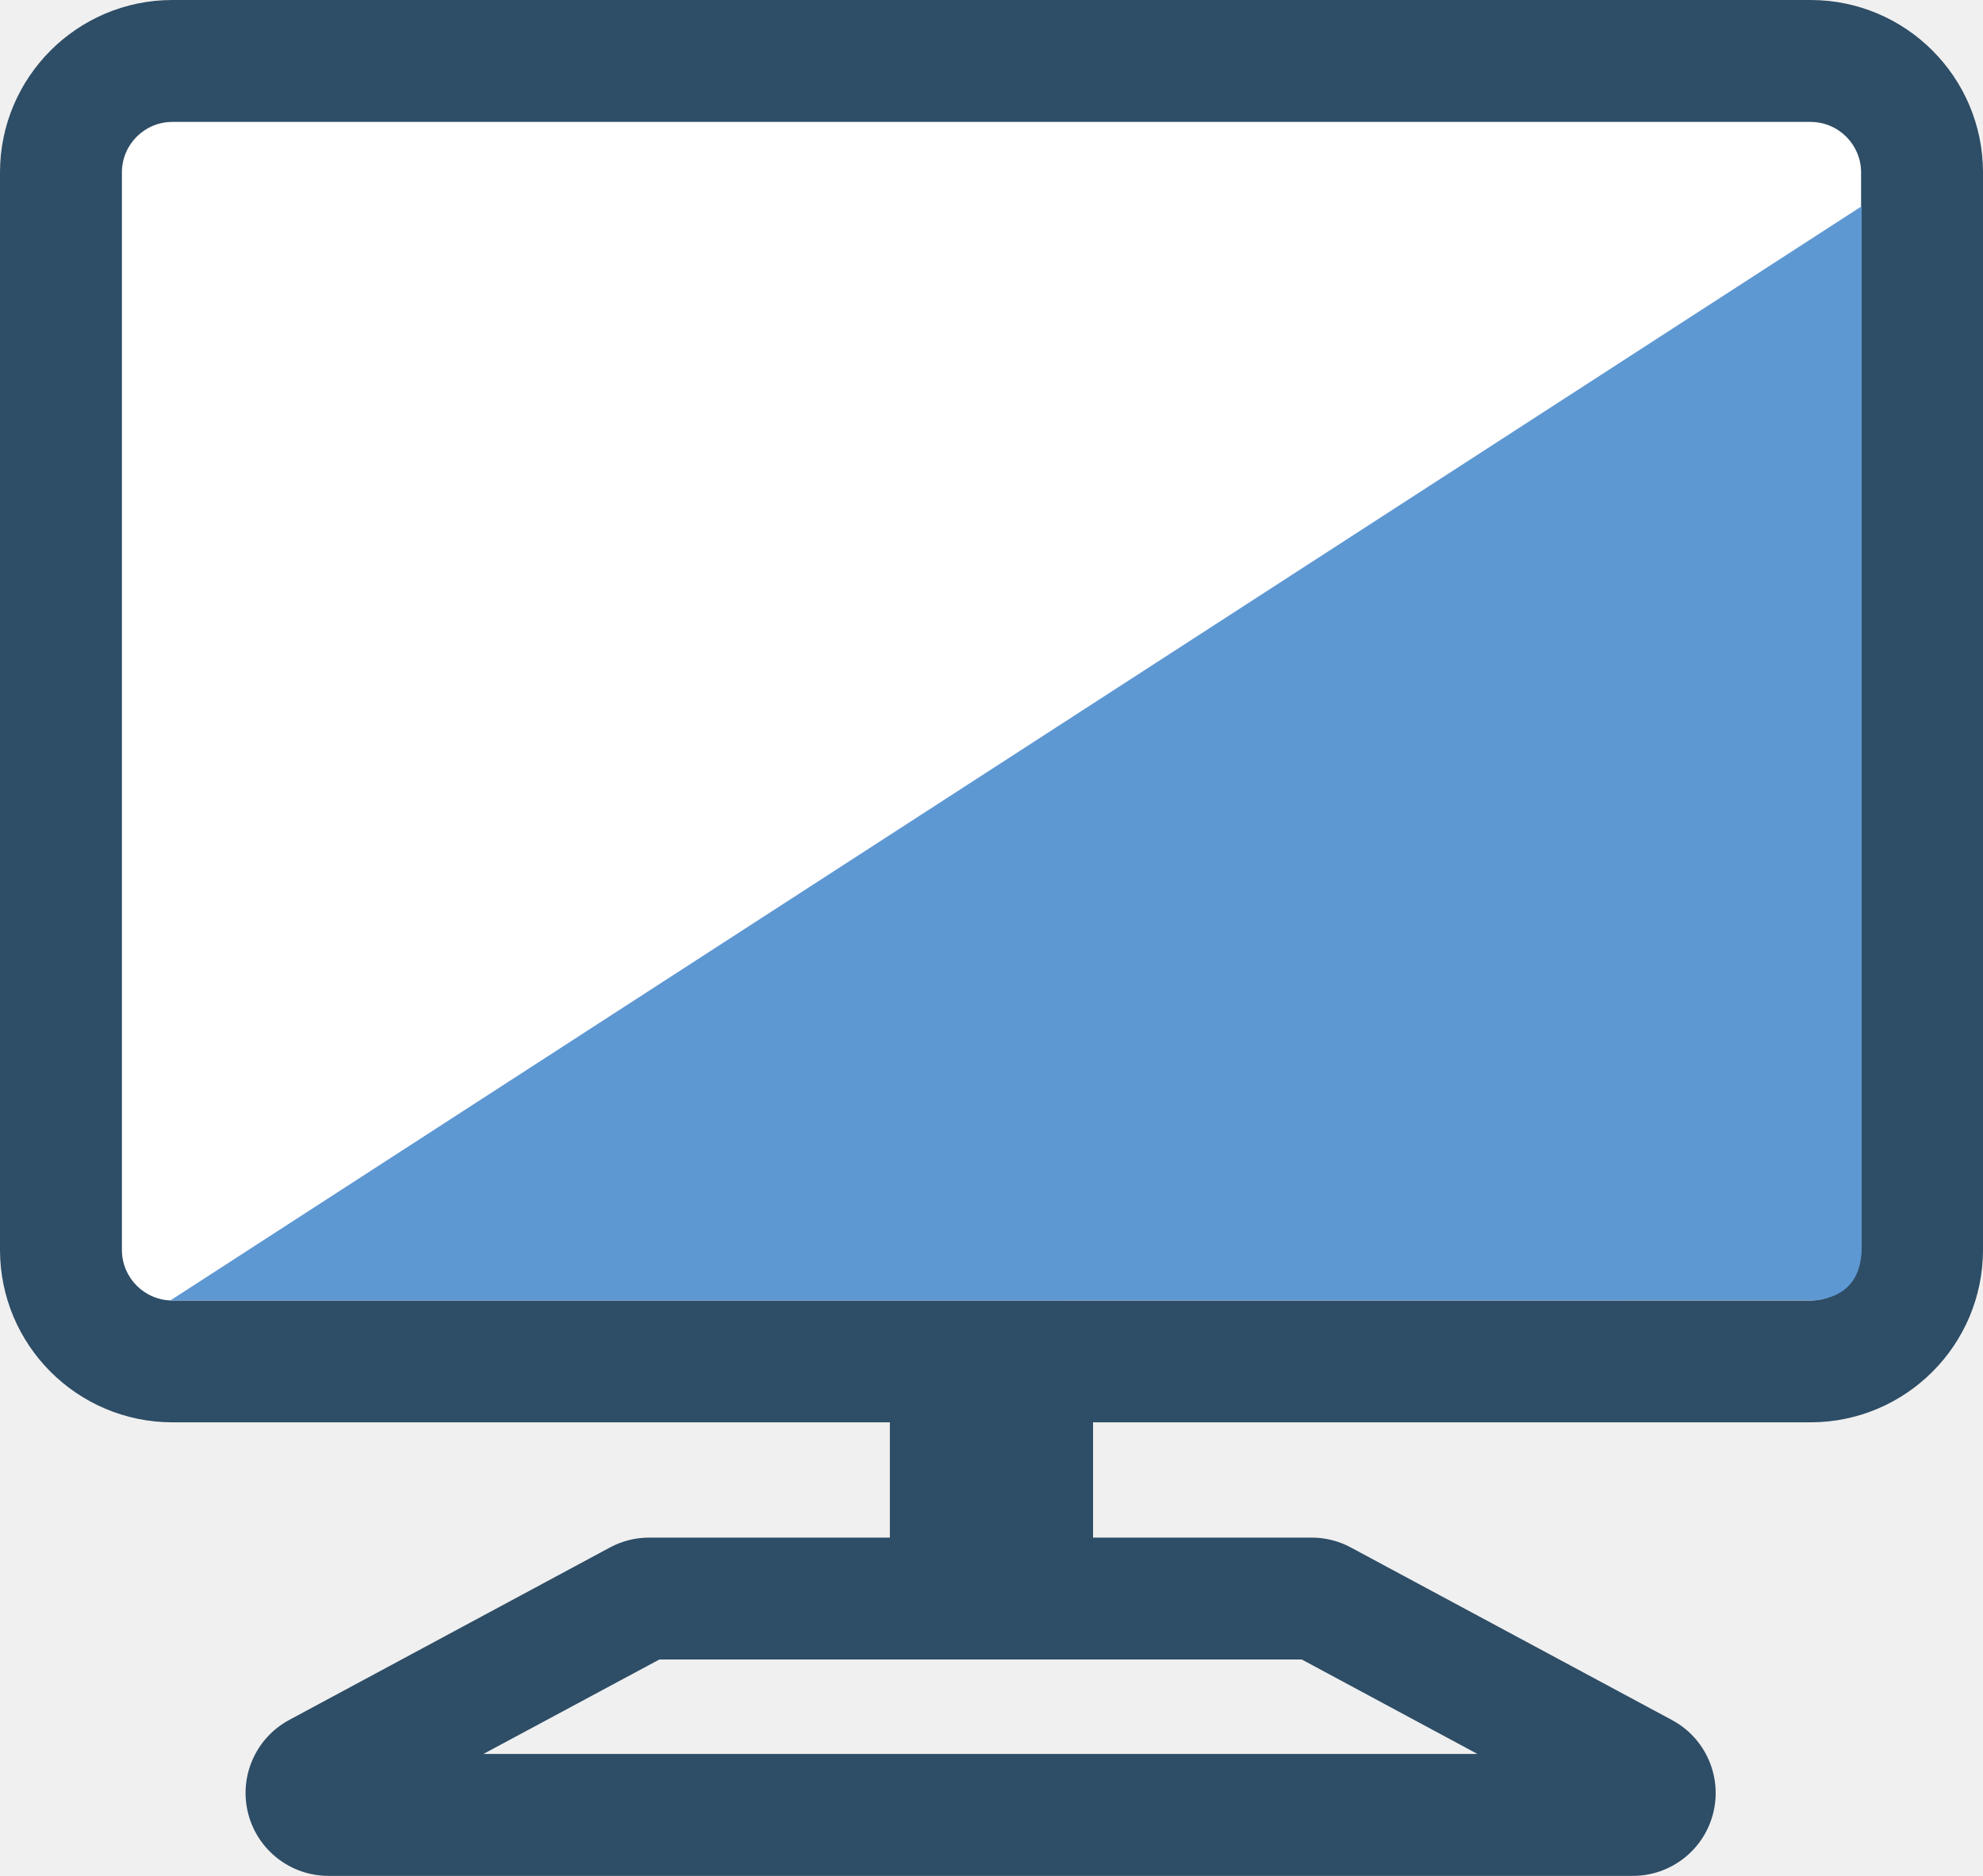
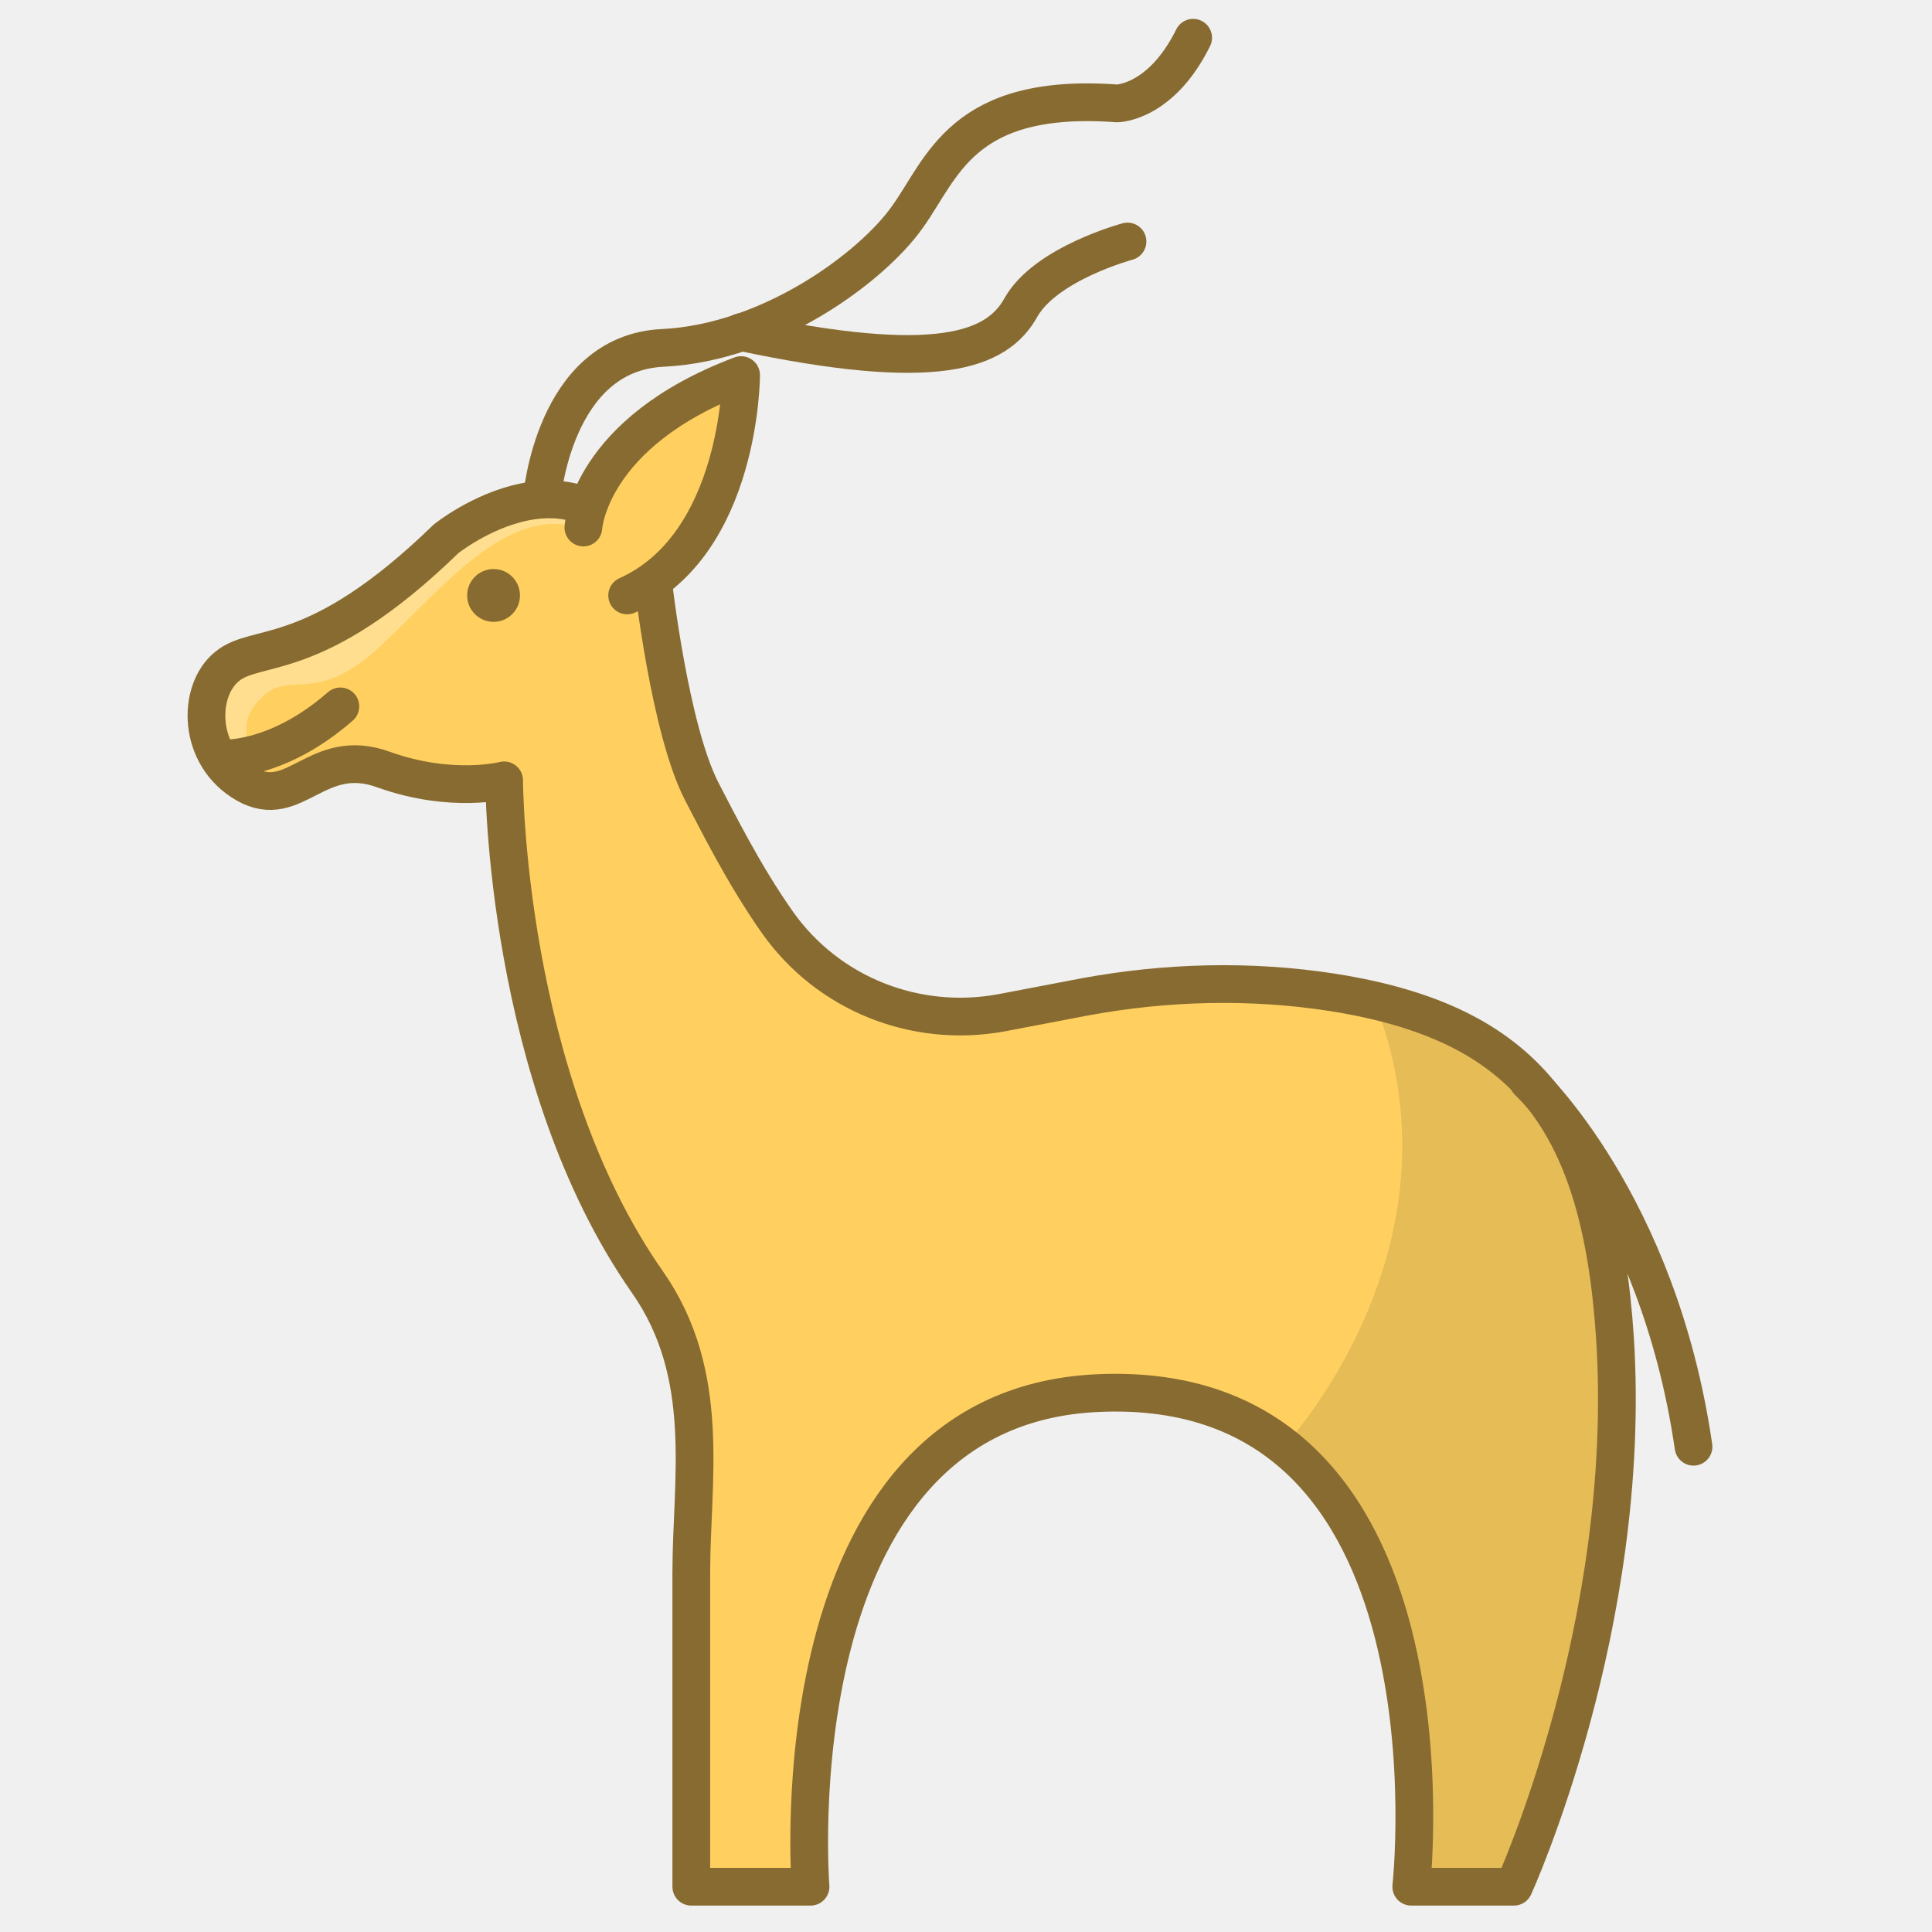
- <svg xmlns="http://www.w3.org/2000/svg" viewBox="0 0 256.18 242.33">
-   <defs>
-     <style>.cls-1{fill:#fff;}.cls-2{fill:#2e4d66;}.cls-3{fill:#5e98d3;}</style>
-   </defs>
-   <g id="Layer_2" data-name="Layer 2">
-     <g id="Layer_1-2" data-name="Layer 1">
-       <rect class="cls-1" x="7.87" y="7.87" width="240.43" height="167.99" rx="9.14" ry="9.14" />
-       <path class="cls-2" d="M233.91,183.74H22.27A22.3,22.3,0,0,1,0,161.47V22.27A22.29,22.29,0,0,1,22.27,0H233.91a22.29,22.29,0,0,1,22.27,22.27v139.2A22.3,22.3,0,0,1,233.91,183.74ZM22.27,15.75a6.52,6.52,0,0,0-6.52,6.52v139.2A6.53,6.53,0,0,0,22.27,168H233.91a6.53,6.53,0,0,0,6.52-6.52V22.27a6.53,6.53,0,0,0-6.52-6.52Z" />
-       <rect class="cls-2" x="114.96" y="175.34" width="26.25" height="26.25" />
-       <path class="cls-2" d="M210.9,242.33H42.42a10.71,10.71,0,0,1-5.08-20.13l41.45-22.29a10.73,10.73,0,0,1,5.08-1.28h85.58a10.69,10.69,0,0,1,5.07,1.28L216,222.2a10.7,10.7,0,0,1-5.07,20.13ZM62.45,226.58H190.87l-22.69-12.2h-83Z" />
-       <path class="cls-3" d="M22,168,240.51,26.64V160.89c.05,4-1.69,6.54-5.91,7.09Z" />
-     </g>
+ <svg xmlns="http://www.w3.org/2000/svg" version="1.1" id="Layer_1" x="0px" y="0px" viewBox="0 0 256 256" style="enable-background:new 0 0 256 256;" xml:space="preserve">
+   <g>
+     <path style="fill:#FFD060;" d="M85.8,169.9c8.6,12.3,5.8,26.2,5.8,38.5V250h15.8c0,0-5-63.3,37.9-65.4   c49.2-2.4,41.7,65.4,41.7,65.4h13.6c0,0,15.8-34.6,13.4-72.6c-1.9-29.4-12.1-41.9-37.4-45.9c-10.9-1.7-22.1-1.4-32.9,0.6l-11,2.1   c-11.4,2.1-23-2.5-29.7-12c-4.5-6.4-7.9-13.3-10-17.3c-4.3-8.3-6.5-28.1-6.5-28.1c-9-20.2-27.4-5.4-27.4-5.4   C41.7,88.3,34.1,85,30.1,88.3c-4,3.2-4,11.9,2.5,15.6c6.5,3.7,9.4-5.2,18.3-1.9c9,3.2,15.9,1.4,15.9,1.4S66.9,142.9,85.8,169.9z" />
+     <path style="opacity:0.1;" d="M170.1,191.7c0,0,24.9-26.4,12-59.1l15.1,6.3l11.8,15l4.9,28.2l-1.2,22.1l-3.9,20.6l-8.4,25.3h-13.6   l0.3-14.4l-2.5-18.6l-6-15.4L170.1,191.7z" />
+     <path style="opacity:0.3;fill:#FFFFFF;" d="M33.2,98.9c0,0-2.1-3.3,1.7-6.7s7,1.3,15.4-6.5S67.1,67,76.7,69.9l1.6-3.8l-7.9-1   l-6.2,3.1l-7.6,4.4L51,78.3L45,82l-7.1,3.5l-7.8,2.8l-2.6,5.3l1.6,5.9L33.2,98.9z" />
+     <path style="fill:none;stroke:#886B31;stroke-width:5;stroke-linecap:round;stroke-linejoin:round;stroke-miterlimit:10;" d="   M85.8,169.9c8.6,12.3,5.8,26.2,5.8,38.5V250h15.8c0,0-5-63.3,37.9-65.4c49.2-2.4,41.7,65.4,41.7,65.4h13.6c0,0,15.8-34.6,13.4-72.6   c-1.9-29.4-12.1-41.9-37.4-45.9c-10.9-1.7-22.1-1.4-32.9,0.6l-11,2.1c-11.4,2.1-23-2.5-29.7-12c-4.5-6.4-7.9-13.3-10-17.3   c-4.3-8.3-6.5-28.1-6.5-28.1c-9-20.2-27.4-5.4-27.4-5.4C41.7,88.3,34.1,85,30.1,88.3c-4,3.2-4,11.9,2.5,15.6   c6.5,3.7,9.4-5.2,18.3-1.9c9,3.2,15.9,1.4,15.9,1.4S66.9,142.9,85.8,169.9z" />
+     <path style="fill:#FFD060;stroke:#886B31;stroke-width:5;stroke-linecap:round;stroke-linejoin:round;stroke-miterlimit:10;" d="   M77.3,69.9c0,0,0.7-12.6,20.9-20.2c0,0,0,22.4-15.1,29.2" />
+     <path style="fill:none;stroke:#886B31;stroke-width:5;stroke-linecap:round;stroke-linejoin:round;stroke-miterlimit:10;" d="   M71.8,66.1c0,0,1.5-19.3,16-20c14.4-0.7,27.8-10.8,32.4-17.3c4.7-6.5,7.2-16.6,27.8-15.1c0,0,5.8,0,10.1-8.7" />
+     <path style="fill:none;stroke:#886B31;stroke-width:5;stroke-linecap:round;stroke-linejoin:round;stroke-miterlimit:10;" d="   M149.4,32c0,0-10.8,2.9-14.1,8.7c-3.2,5.8-11.2,8.8-37.1,3.3" />
+     <circle style="fill:#886B31;" cx="65.4" cy="78.9" r="3.5" />
+     <path style="fill:none;stroke:#886B31;stroke-width:5;stroke-linecap:round;stroke-linejoin:round;stroke-miterlimit:10;" d="   M29.1,100.5c0,0,7.3,0.7,16-6.9" />
+     <path style="fill:none;stroke:#886B31;stroke-width:5;stroke-linecap:round;stroke-linejoin:round;stroke-miterlimit:10;" d="   M202.5,143.3c0,0,17.2,16,21.9,48.4" />
  </g>
</svg>
